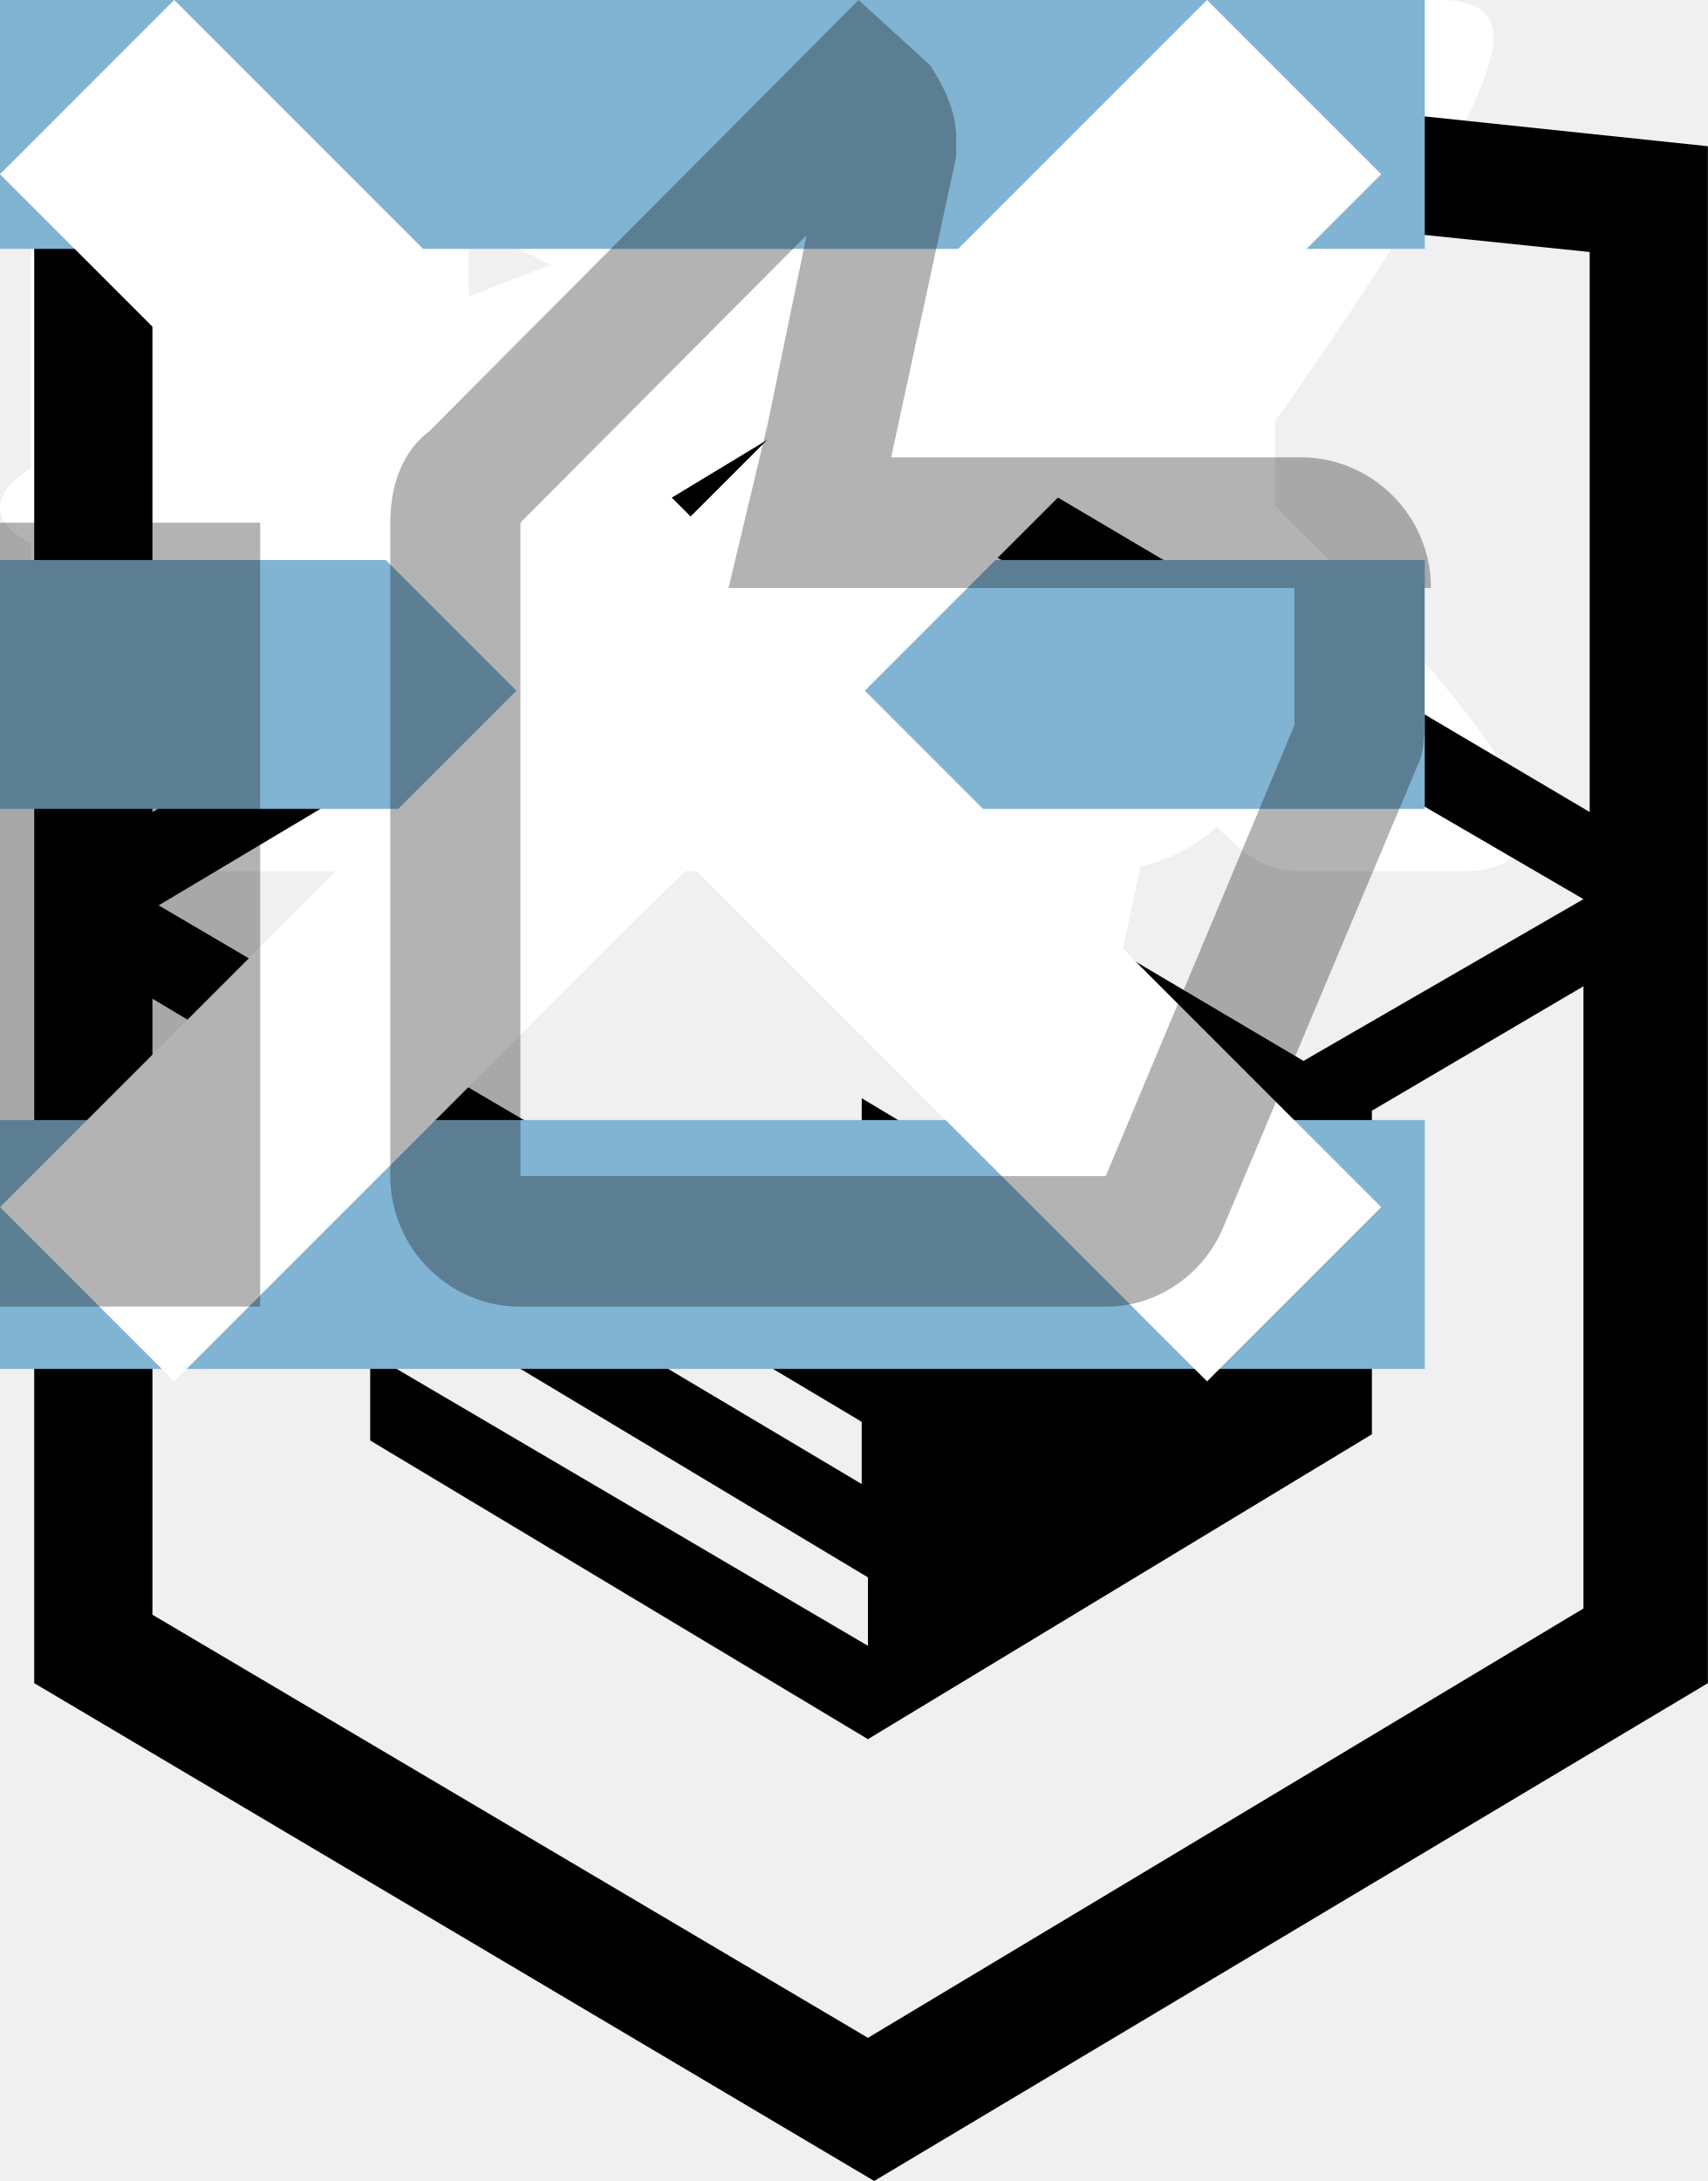
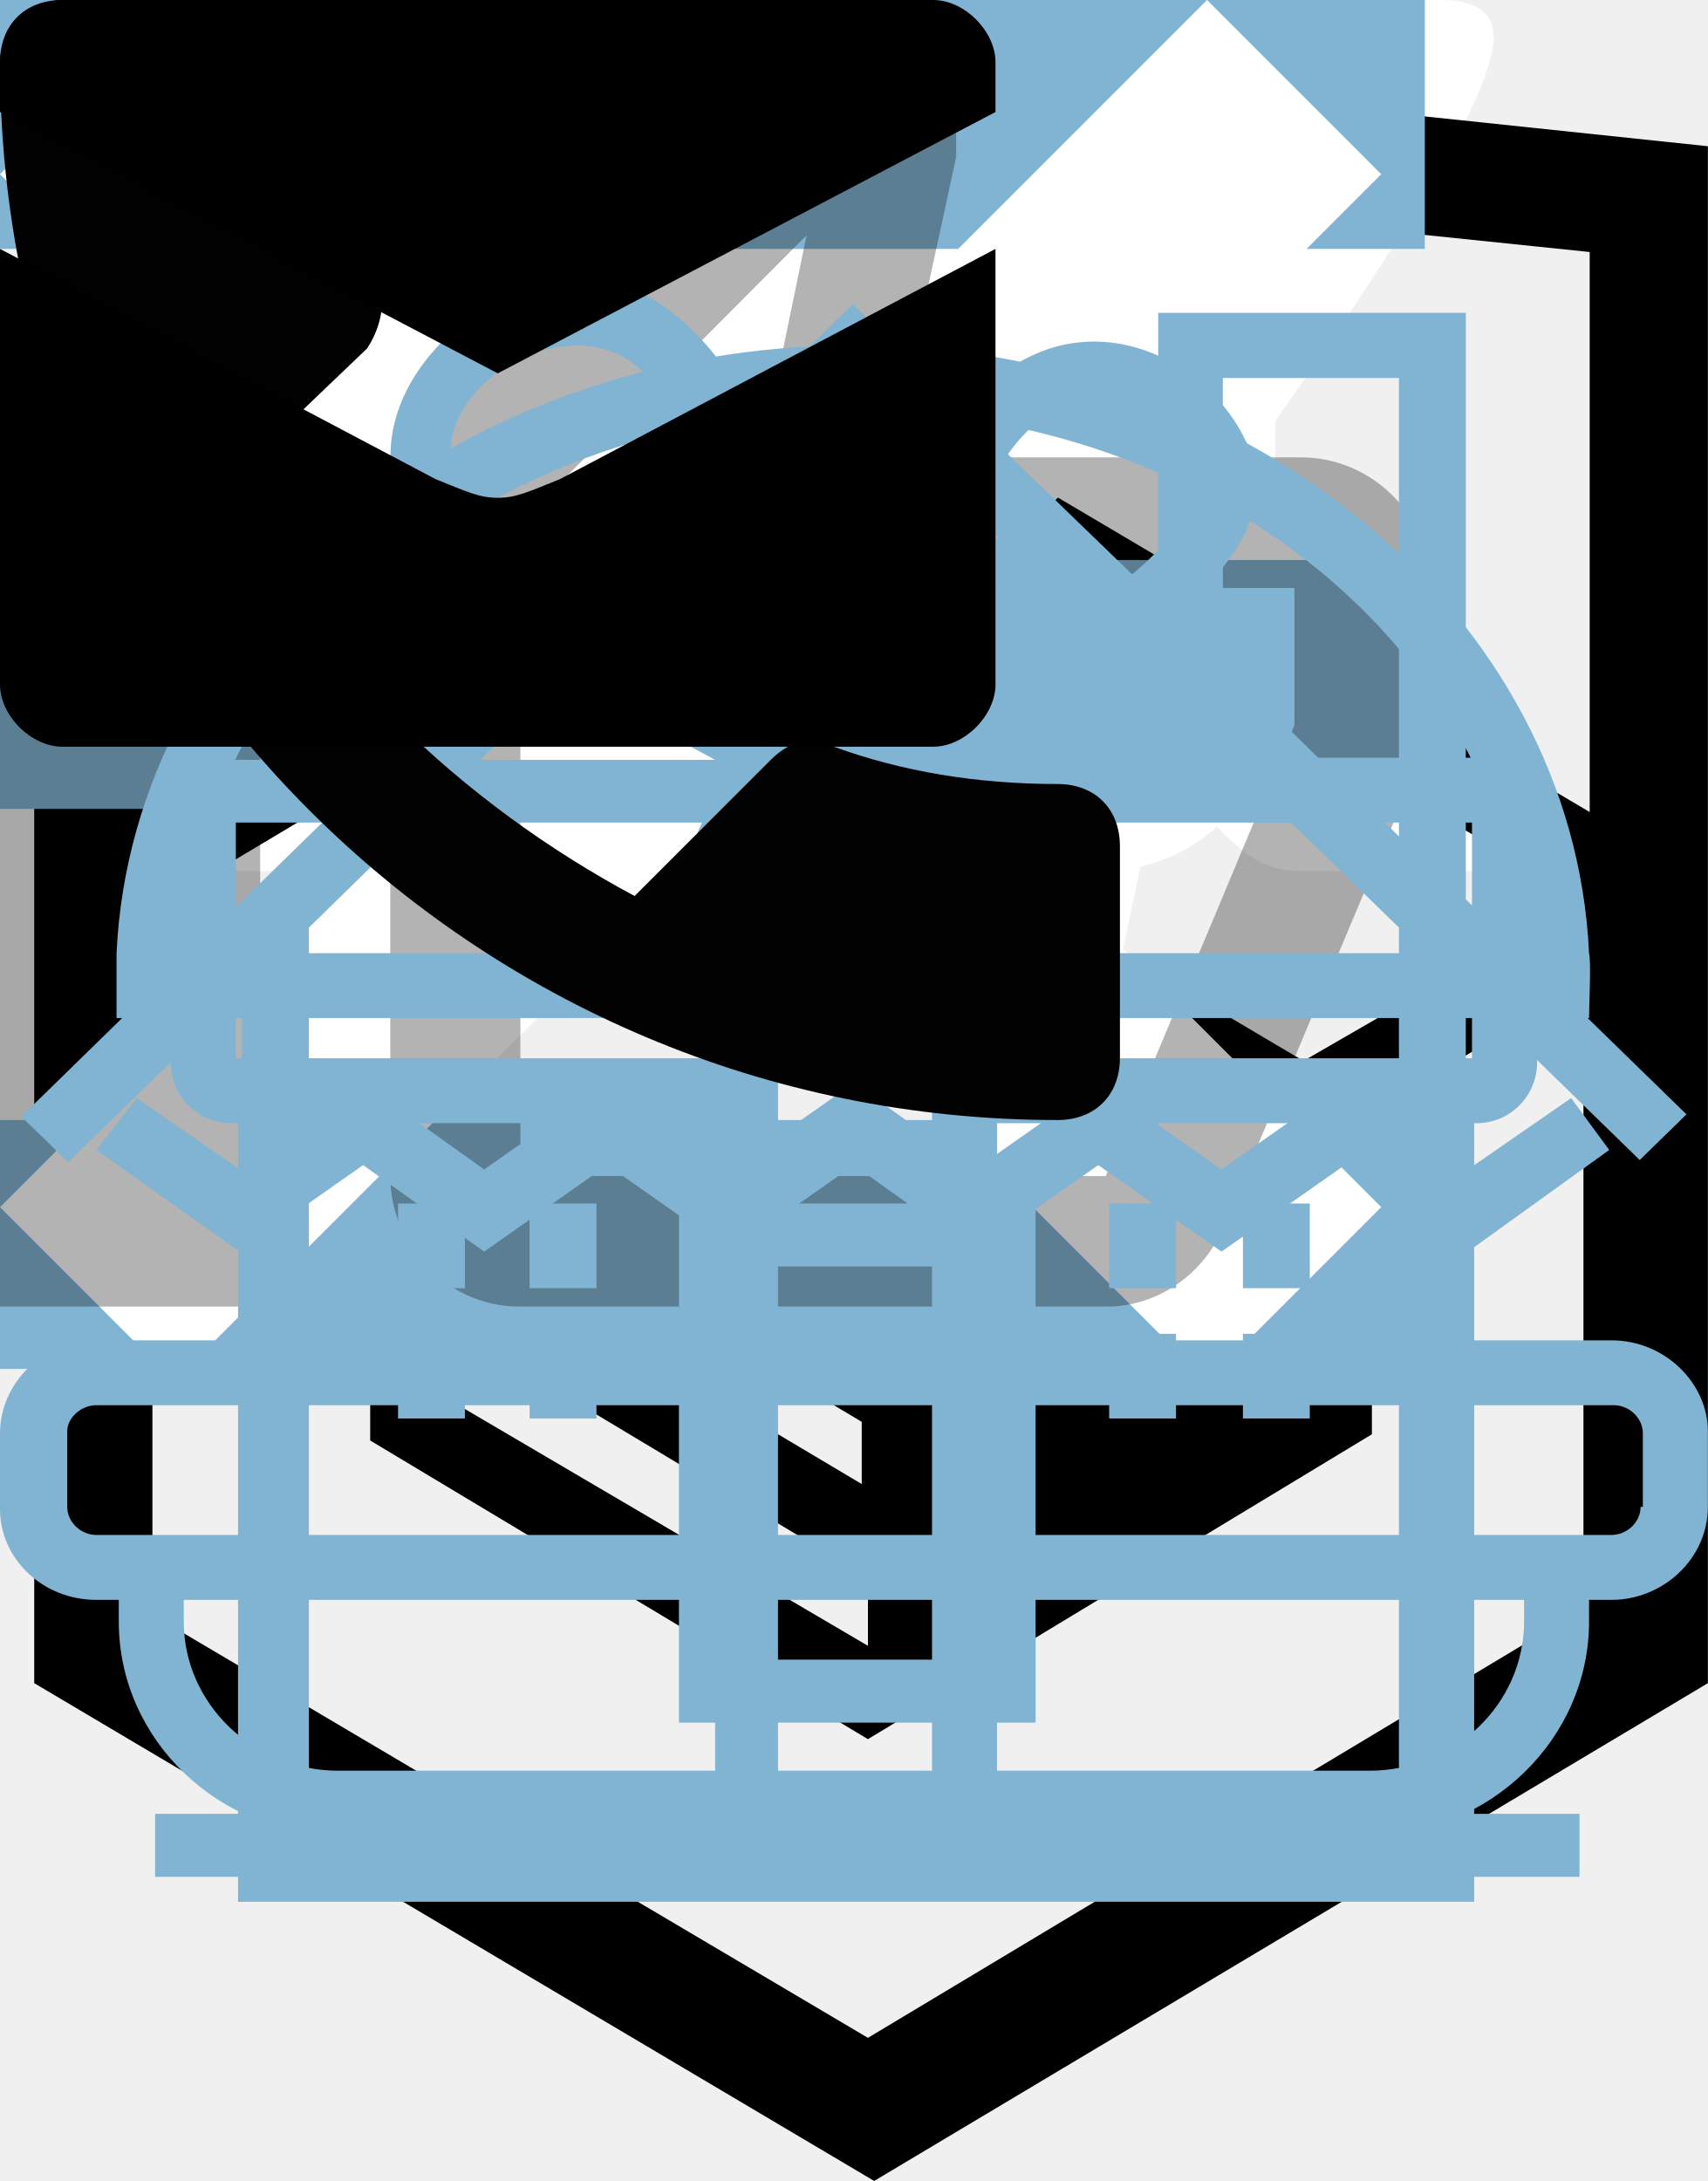
<svg xmlns="http://www.w3.org/2000/svg">
  <style> :root svg:not(:target) { display: none } </style>
  <svg id="vkontakte" width="25" height="14" viewBox="0 0 25 14" fill="none">
    <path fill-rule="evenodd" clip-rule="evenodd" d="M23.95 0.948C24.116 0.402 23.95 0 23.155 0H20.53C19.862 0 19.554 0.347 19.387 0.73C19.387 0.73 18.052 3.926 16.161 6.002C15.549 6.604 15.271 6.795 14.937 6.795C14.77 6.795 14.519 6.604 14.519 6.057V0.948C14.519 0.292 14.335 0 13.779 0H9.651C9.234 0 8.983 0.304 8.983 0.593C8.983 1.214 9.929 1.358 10.026 3.106V6.904C10.026 7.737 9.873 7.888 9.539 7.888C8.649 7.888 6.484 4.677 5.199 1.003C4.95 0.288 4.698 0 4.027 0H1.4C0.65 0 0.5 0.347 0.5 0.73C0.5 1.412 1.39 4.8 4.645 9.281C6.815 12.341 9.87 14 12.653 14C14.322 14 14.528 13.632 14.528 12.997V10.684C14.528 9.947 14.686 9.8 15.215 9.8C15.605 9.8 16.272 9.992 17.83 11.467C19.61 13.216 19.903 14 20.905 14H23.53C24.28 14 24.656 13.632 24.44 12.904C24.202 12.18 23.352 11.129 22.225 9.882C21.613 9.172 20.695 8.407 20.416 8.024C20.027 7.533 20.138 7.314 20.416 6.877C20.416 6.877 23.616 2.451 23.949 0.948H23.95Z" fill="white" />
  </svg>
  <svg id="telegram" width="21" height="18" viewBox="0 0 21 18" fill="none">
    <path d="M20.939 1.622L17.77 16.566C17.531 17.62 16.908 17.883 16.022 17.387L11.194 13.829L8.864 16.07C8.606 16.328 8.391 16.543 7.894 16.543L8.241 11.626L17.189 3.54C17.578 3.193 17.105 3.001 16.585 3.348L5.522 10.314L0.76 8.823C-0.276 8.5 -0.295 7.787 0.976 7.29L19.604 0.113C20.466 -0.21 21.221 0.305 20.939 1.623V1.622Z" fill="white" />
  </svg>
  <svg id="youtube" width="21" height="14" viewBox="0 0 21 14" fill="none">
    <path d="M17.681 0H3.313C1.806 0 0.5 1.3 0.5 2.8V11.1C0.5 12.7 1.806 14 3.313 14H17.681C19.289 14 20.495 12.7 20.495 11.2V2.8C20.595 1.3 19.289 0 17.681 0ZM7.533 10.4V3.6L14.366 7L7.533 10.4Z" fill="white" />
  </svg>
  <svg id="footer-logo" width="28" height="36" viewBox="0 0 28 36" fill="none">
    <g clip-path="url(#clip0_68522_1035)">
      <path d="M14.15 0.95H14.05L0.55 2.35V27.05L14.05 35.05L27.45 27.05V2.35L14.15 0.95ZM25.55 13.05L14.05 6.25V6.15H13.95L13.85 6.05V6.15L2.45 13.05V4.05L13.95 2.85L25.55 4.05V13.05ZM13.95 7.75L25.45 14.45L20.95 17.05L13.85 12.85V14.25L19.75 17.75L18.85 18.25L13.85 15.25V16.65L17.65 18.95L16.85 19.45L13.85 17.65V19.05L15.75 20.15L13.95 21.25L2.55 14.55L13.95 7.75ZM2.45 16.05L13.85 22.85V23.85L5.95 19.15V20.55L13.95 25.35V26.45L5.95 21.75V23.15L13.95 27.95L22.05 23.05V17.85L25.45 15.85V25.85L13.95 32.75L2.45 25.95V16.05Z" fill="black" />
    </g>
    <defs>
      <clipPath id="clip0_68522_1035">
        <rect width="28" height="35" fill="white" transform="translate(0 0.5)" />
      </clipPath>
    </defs>
  </svg>
  <svg id="toggle" width="23" height="22" viewBox="0 0 23 22" fill="none">
    <path d="M22.9 0H0V4H22.9V0Z" fill="#81B3D2" />
    <path d="M22.9 9H0V13H22.9V9Z" fill="#81B3D2" />
    <path d="M22.9 18H0V22H22.9V18Z" fill="#81B3D2" />
  </svg>
  <svg id="opened" width="23" height="23" viewBox="0 0 23 23" fill="none">
    <path d="M22.2 2.8L19.4 0L11.1 8.3L2.8 0L0 2.8L8.3 11.1L0 19.4L2.8 22.2L11.1 13.9L19.4 22.2L22.2 19.4L13.9 11.1L22.2 2.8Z" fill="white" />
  </svg>
  <svg id="like" width="23" height="21" viewBox="0 0 23 21" fill="none">
    <path opacity="0.3" d="M12.964 3.78L12.336 6.825L11.709 9.45H14.323H20.805V11.55C20.805 11.55 20.805 11.55 20.805 11.655L17.773 18.9H8.364V8.4L12.964 3.78ZM2.091 10.5V18.9V10.5ZM13.8 0L6.9 6.93C6.482 7.245 6.273 7.77 6.273 8.4V18.9C6.273 20.055 7.214 21 8.364 21H17.773C18.609 21 19.341 20.475 19.654 19.74L22.791 12.285C22.895 12.075 22.895 11.76 22.895 11.55V9.45H23C23 8.295 22.059 7.35 20.909 7.35H14.323L15.368 2.52V2.205C15.368 1.785 15.159 1.365 14.95 1.05L13.8 0ZM4.182 8.4H0V21H4.182V8.4Z" fill="black" />
  </svg>
+   <svg id="housing" viewBox="0 0 40 38" fill="none">
+     <path d="M15.902 33.804H24.255V21.646H15.902V33.804ZM22.741 32.329H17.416V23.121H22.689V32.329H22.741Z" fill="#81B3D2" />
+     <path d="M38.404 20.628L39.5 19.559L34.331 14.523V0.788H27.127V7.503L19.974 0.585L0.5 19.61L1.596 20.679L5.669 16.711V35.94H3.633V37.415H36.994V35.94H34.331V16.66L38.404 20.628ZM28.641 2.314H32.765V13.048L28.641 9.029V2.314ZM32.817 35.889H7.235V15.185L19.974 2.721L32.765 15.185V35.889H32.817Z" fill="#81B3D2" />
+     <path d="M16.058 14.422C16.058 16.609 17.886 18.39 20.078 18.39C22.323 18.39 24.151 16.609 24.151 14.422C24.151 12.234 22.323 10.505 20.078 10.505C17.833 10.505 16.058 12.234 16.058 14.422ZM20.078 11.878C21.488 11.878 22.689 12.997 22.689 14.422C22.689 15.795 21.54 16.965 20.078 16.965C18.669 16.965 17.468 15.846 17.468 14.422C17.468 13.048 18.669 11.878 20.078 11.878Z" fill="#81B3D2" />
+     <path d="M10.889 21.646H9.323V23.63H10.889V21.646Z" fill="#81B3D2" />
+     <path d="M13.97 21.646H12.404V23.63H13.97V21.646Z" fill="#81B3D2" />
+     <path d="M10.889 24.698H9.323V26.681H10.889V24.698Z" fill="#81B3D2" />
+     <path d="M13.97 24.698H12.404V26.681H13.97V24.698Z" fill="#81B3D2" />
+     <path d="M27.544 21.646H25.978V23.63H27.544V21.646Z" fill="#81B3D2" />
+     <path d="M30.677 21.646H29.111V23.63H30.677V21.646Z" fill="#81B3D2" />
+     <path d="M27.544 24.698H25.978V26.681H27.544V24.698Z" fill="#81B3D2" />
+     <path d="M30.677 24.698H29.111V26.681H30.677V24.698Z" fill="#81B3D2" />
+   </svg>
+   <svg id="food" viewBox="0 0 40 40" fill="none">
+     <path d="M37.743 25.851H2.257C0.997 25.851 0 26.863 0 28.029V29.801C0 30.966 0.997 31.929 2.257 31.929H2.782V32.435C2.782 35.221 5.144 37.45 7.979 37.45H32.021C34.908 37.45 37.218 35.171 37.218 32.435V31.929H37.743C38.95 31.929 40 30.966 40 29.751V27.978C40 26.863 39.003 25.851 37.743 25.851ZM35.696 32.435C35.696 34.36 34.068 35.93 32.074 35.93H7.927C5.932 35.93 4.304 34.36 4.304 32.435V31.929H35.696V32.435ZM38.425 29.751C38.425 30.105 38.11 30.409 37.743 30.409H2.257C1.89 30.409 1.575 30.105 1.575 29.751V27.978C1.575 27.674 1.89 27.37 2.257 27.37H37.795C38.163 27.37 38.478 27.674 38.478 28.029V29.751H38.425Z" fill="#81B3D2" />
+     <path d="M8.504 21.747L11.339 23.773L14.226 21.747L17.113 23.773L20 21.747L22.835 23.773L25.722 21.747L28.609 23.773L31.496 21.747L34.383 23.773L37.69 21.393L36.798 20.177L34.383 21.849L31.496 19.823L28.609 21.849L25.722 19.823L22.835 21.849L20 19.823L17.113 21.849L14.226 19.823L11.339 21.849L8.504 19.823L5.617 21.849L3.202 20.177L2.257 21.393L5.617 23.773L8.504 21.747Z" fill="#81B3D2" />
+     <path d="M37.218 18.303C37.218 17.999 37.27 16.986 37.218 16.784C36.85 8.882 29.291 2.55 20 2.55C10.709 2.55 3.097 8.882 2.73 16.784C2.73 16.986 2.73 17.999 2.73 18.303H37.218ZM20 4.07C28.399 4.07 35.328 9.743 35.643 16.784H4.304C4.672 9.743 11.601 4.07 20 4.07Z" fill="#81B3D2" />
+     <path d="M20 11.161C20.58 11.161 21.05 10.708 21.05 10.148C21.05 9.589 20.58 9.135 20 9.135C19.42 9.135 18.95 9.589 18.95 10.148C18.95 10.708 19.42 11.161 20 11.161Z" fill="#81B3D2" />
+     <path d="M15.8 8.679C16.38 8.679 16.85 8.225 16.85 7.666C16.85 7.106 16.38 6.653 15.8 6.653C15.221 6.653 14.751 7.106 14.751 7.666C14.751 8.225 15.221 8.679 15.8 8.679Z" fill="#81B3D2" />
+     <path d="M24.2 8.679C24.779 8.679 25.249 8.225 25.249 7.666C25.249 7.106 24.779 6.653 24.2 6.653C23.62 6.653 23.15 7.106 23.15 7.666C23.15 8.225 23.62 8.679 24.2 8.679Z" fill="#81B3D2" />
+   </svg>
+   <svg id="souvenirs" viewBox="0 0 40 40" fill="none">
+     <path d="M34.578 12.206H34.527H22.184C29.092 8.762 29.651 6.584 29.397 5.368C28.838 3.393 26.552 1.873 24.419 2.683C21.625 3.747 20.863 7.901 20.102 10.889C19.137 7.85 18.222 4 16.038 2.025C15.429 1.468 14.514 0.911 13.143 1.012C11.111 1.215 8.216 3.696 9.435 6.482C10.552 9.167 14.26 10.889 16.749 12.257H5.422C4.61 12.257 4 12.915 4 13.675V19.348C4 20.158 4.66 20.766 5.422 20.766H5.575V39H34.527V20.766H34.578C35.391 20.766 36 20.107 36 19.348V13.675C36 12.864 35.34 12.206 34.578 12.206ZM25.232 3.95C26.298 3.798 27.721 4.608 27.873 5.571C28.076 6.938 26.197 8.204 25.333 8.762C24.064 9.623 22.844 10.079 21.676 10.788C22.082 8.914 22.946 4.254 25.232 3.95ZM13.752 8.914C12.635 8.154 10.502 6.685 10.552 5.013C10.603 3.19 13.448 1.721 14.971 3.089C16.902 4.76 17.816 8.66 18.527 11.395C16.902 10.585 15.378 9.977 13.752 8.914ZM16.749 37.48H7.048V20.766H16.749V37.48ZM16.749 19.246H5.524V13.725H16.749V19.246ZM21.829 37.48H18.222V13.725H21.829V37.48ZM33.003 37.48H23.352V20.766H33.054V37.48H33.003ZM34.476 19.246H23.352V13.725H34.476V19.246Z" fill="#81B3D2" />
+   </svg>
+   <svg id="phone" width="18" height="18" viewBox="0 0 18 18" fill="none">
+     <path d="M3.6 7.8C5 10.6 7.4 12.9 10.2 14.4L12.4 12.2C12.7 11.9 13.1 11.8 13.4 12C14.5 12.4 15.7 12.6 17 12.6C17.6 12.6 18 13 18 13.6V17C18 17.6 17.6 18 17 18C7.6 18 0 10.4 0 1C0 0.4 0.4 0 1 0H4.5C5.1 0 5.5 0.4 5.5 1C5.5 2.2 5.7 3.4 6.1 4.6C6.2 4.9 6.1 5.3 5.9 5.6L3.6 7.8Z" fill="#010101" />
+   </svg>
+   <svg id="mail" width="16" height="12" viewBox="0 0 16 12" fill="none">
+     <path d="M8 8C7.7 8 7.5 7.9 7 7.7L0 4V11C0 11.5 0.5 12 1 12H15C15.5 12 16 11.5 16 11V4L9 7.7C8.5 7.9 8.3 8 8 8ZM15 0H1C0.5 0 0 0.5 0 1V1.8L8 6L16 1.8V1C16 0.5 15.5 0 15 0Z" fill="black" />
+   </svg>
</svg>
